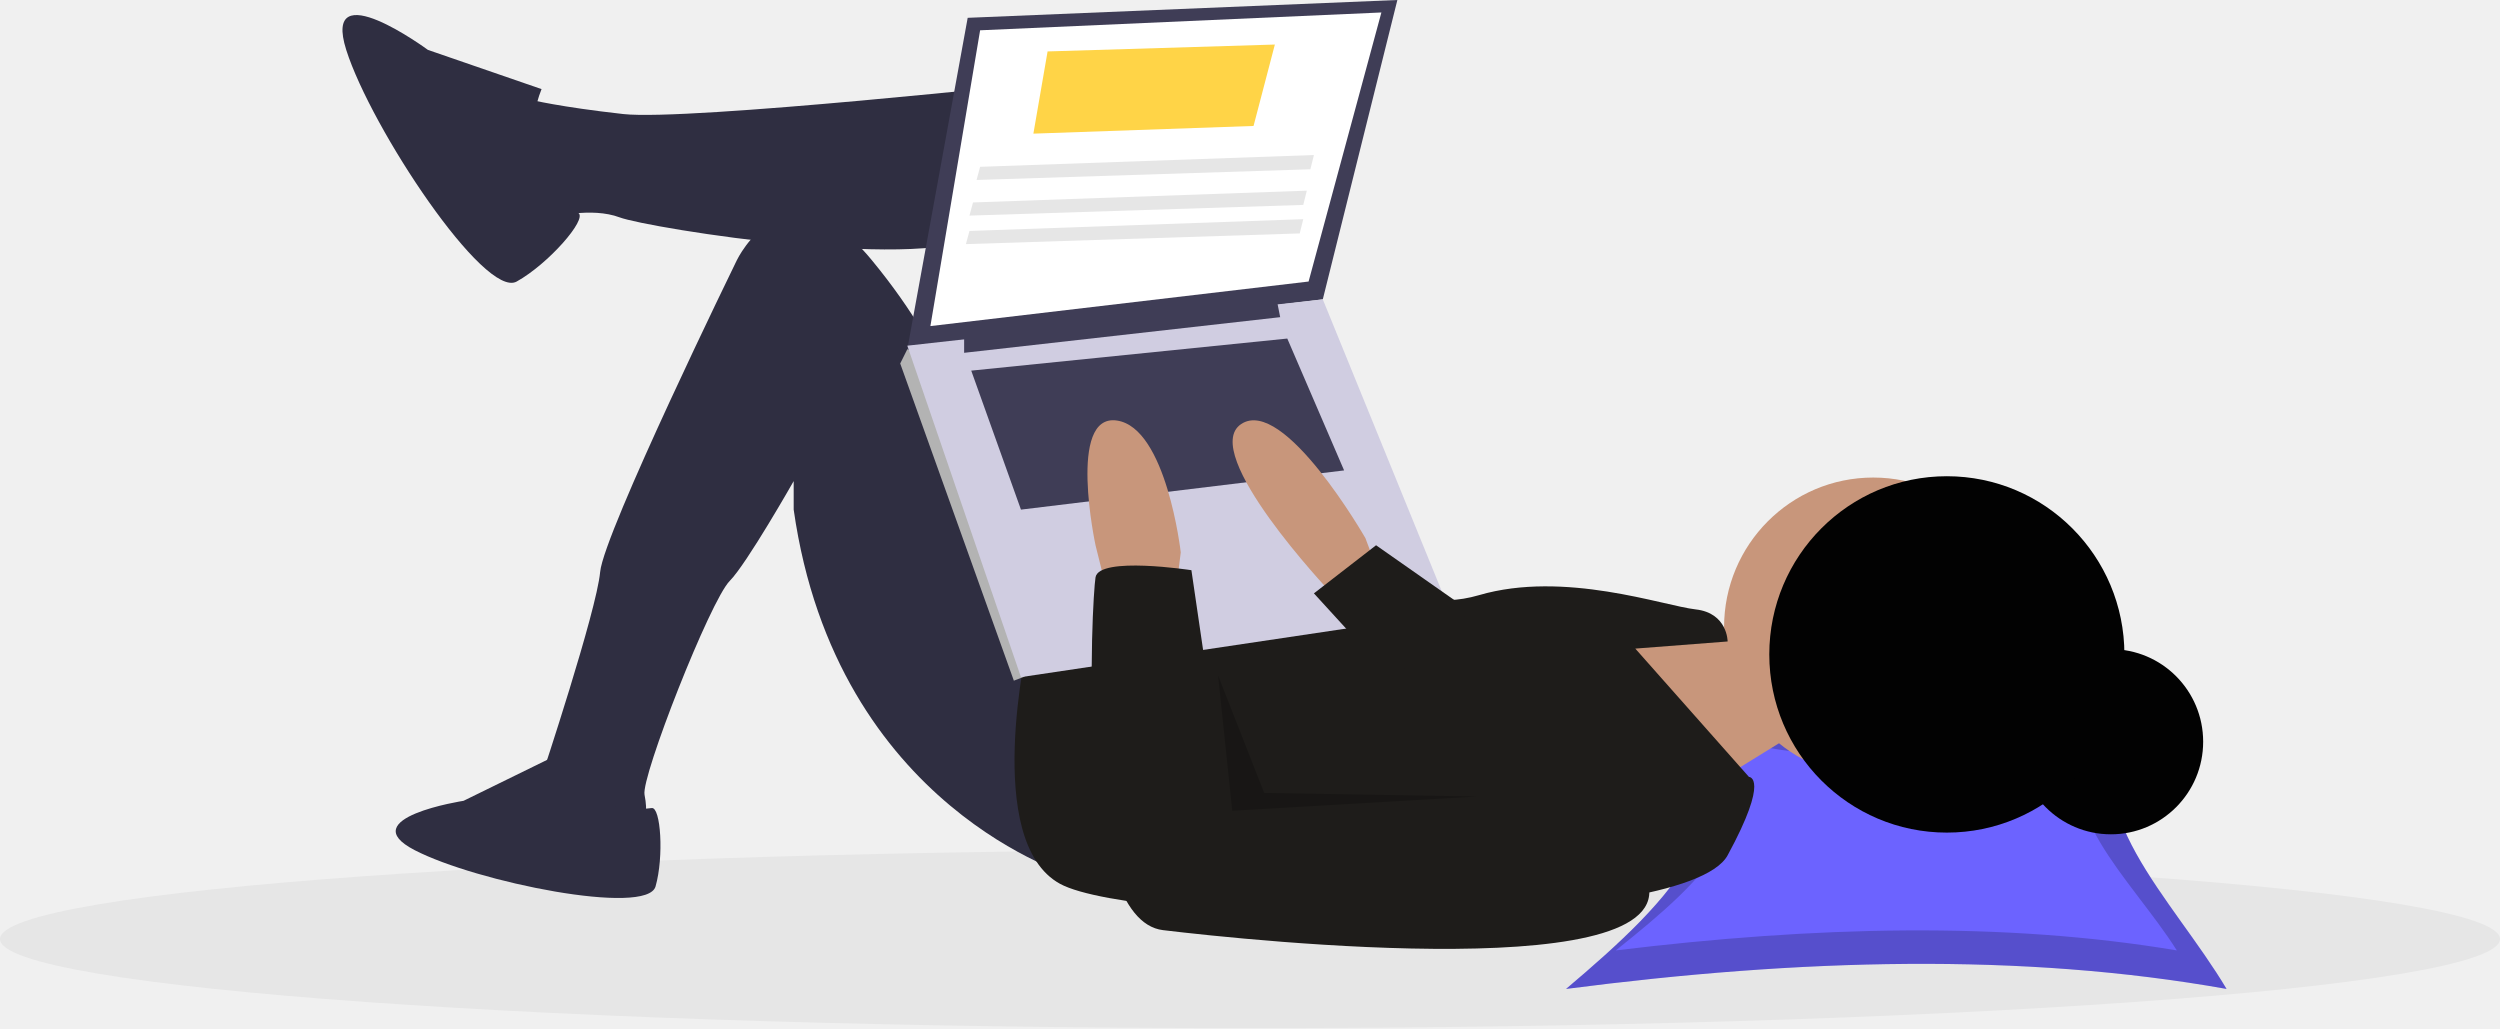
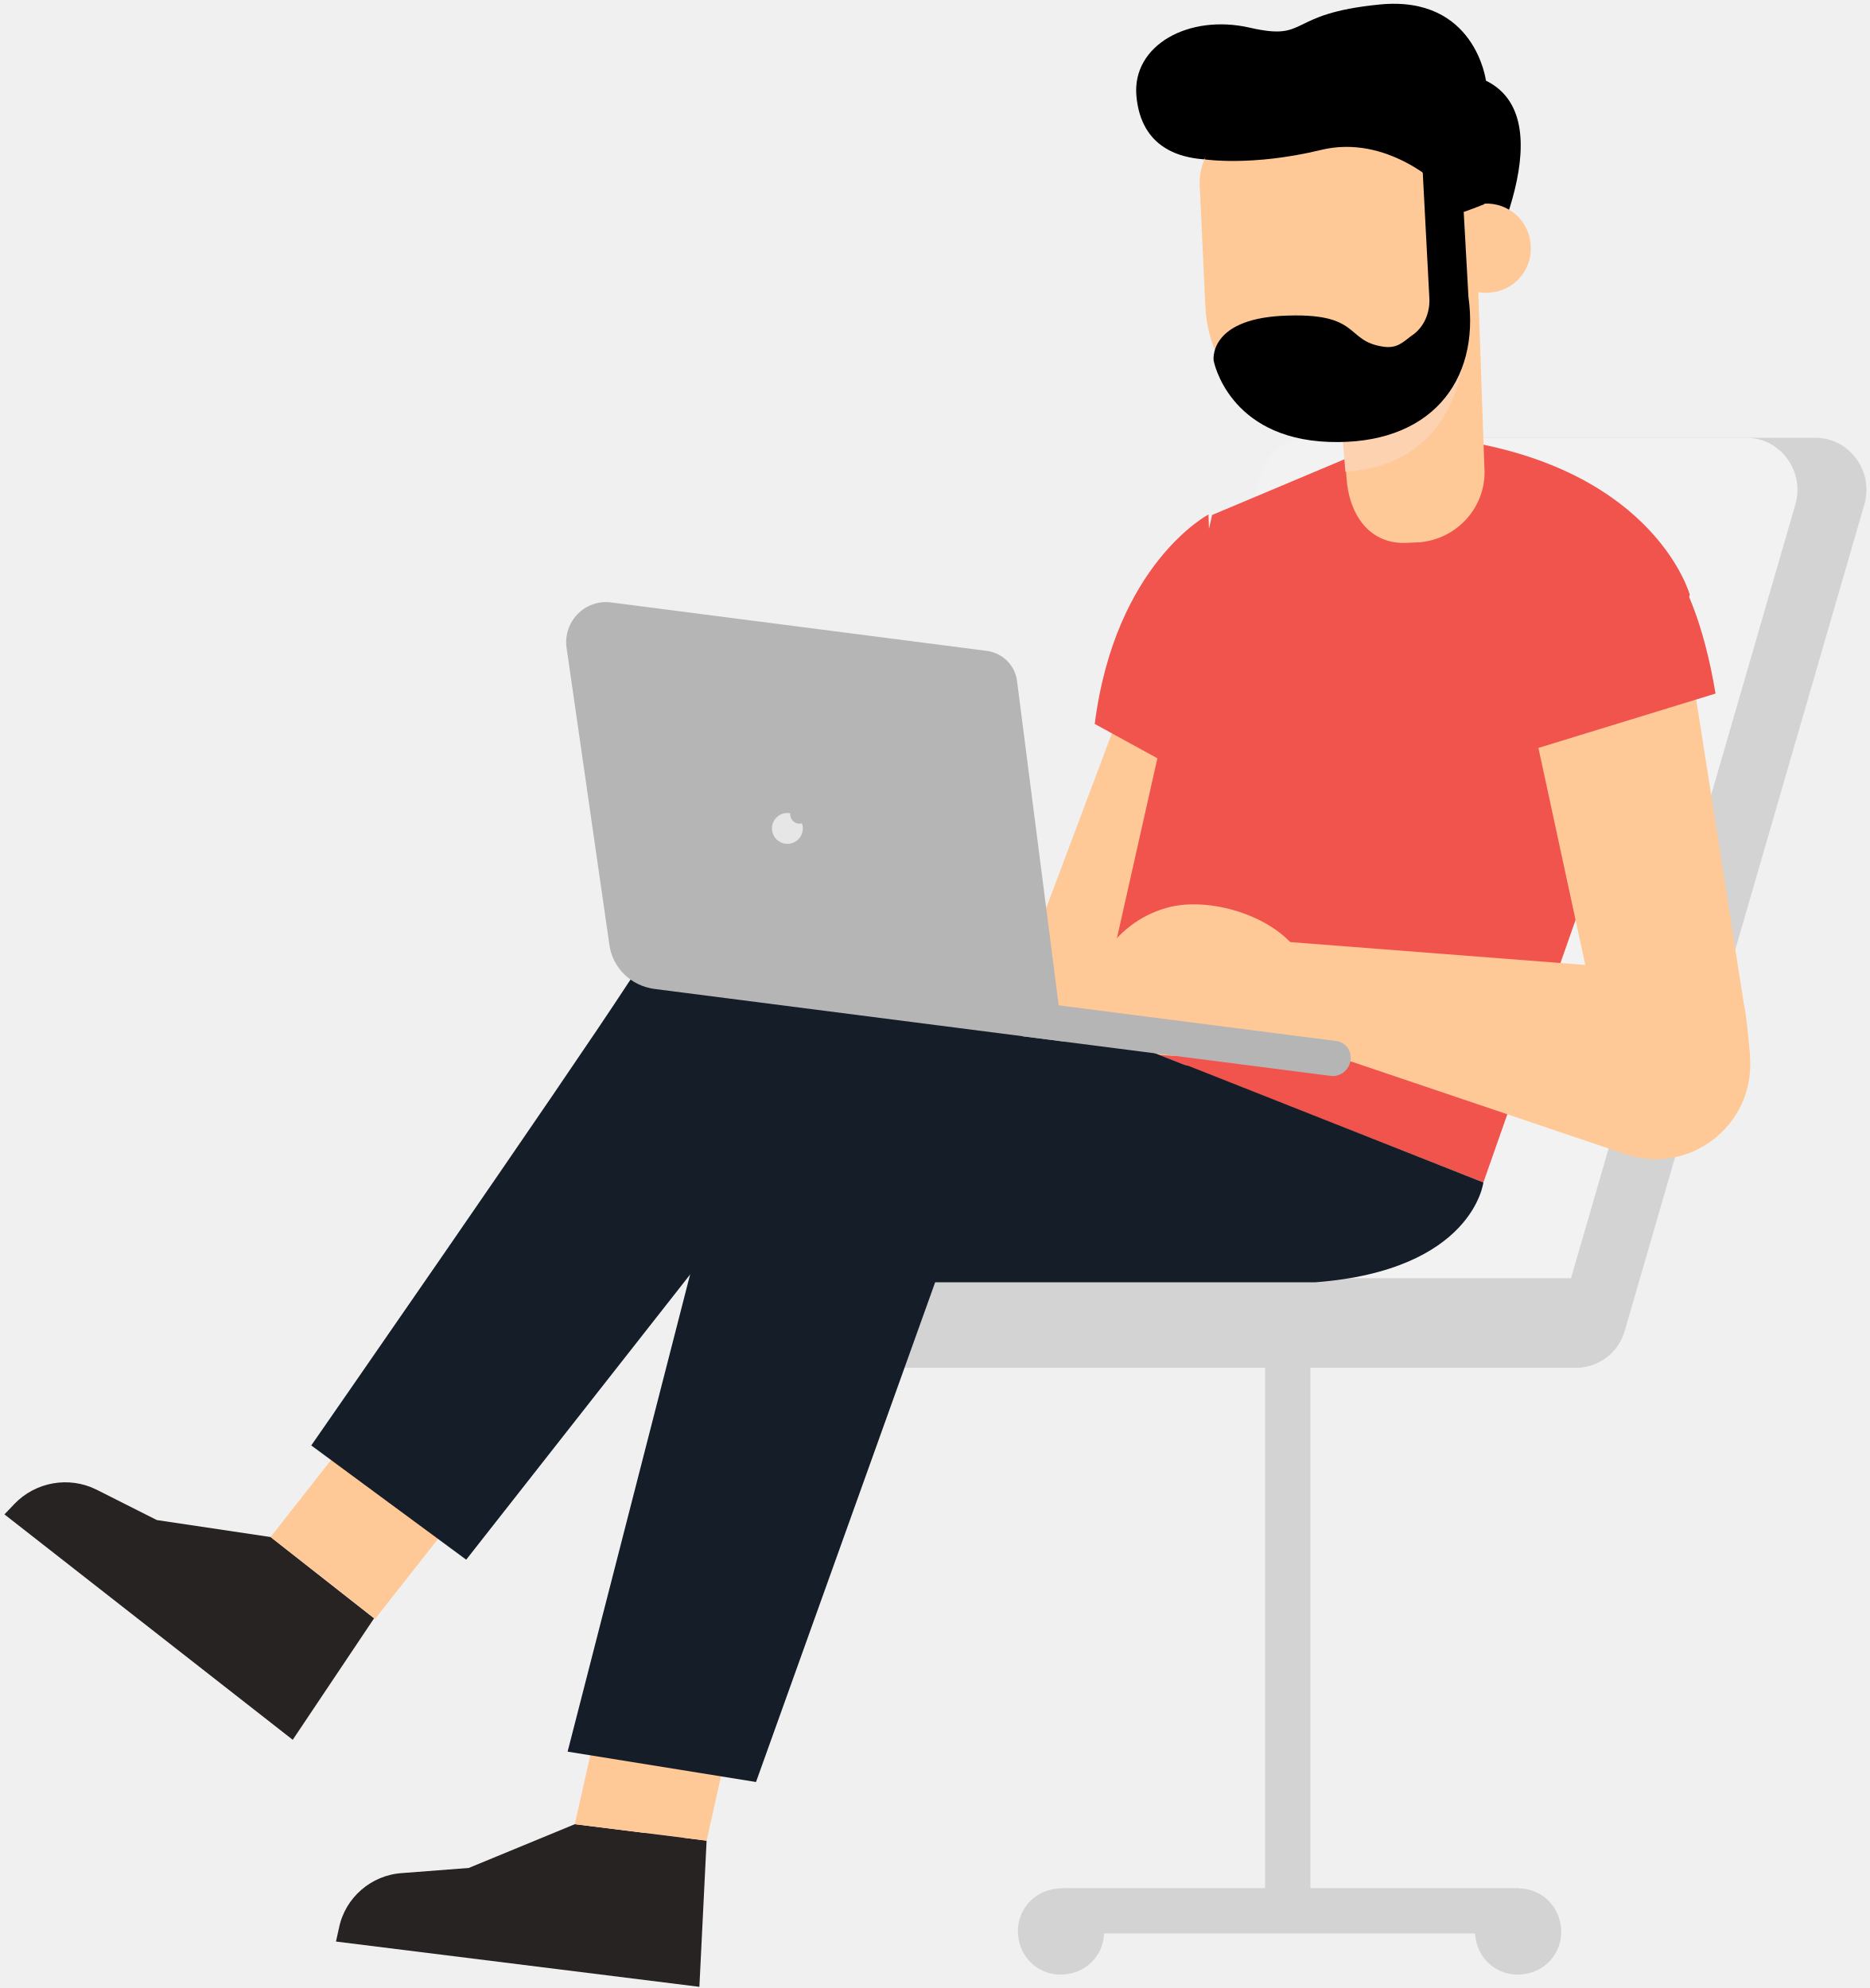
- <svg xmlns="http://www.w3.org/2000/svg" width="1155" height="475" viewBox="0 0 1155 475" fill="none">
-   <path d="M577.5 475C896.444 475 1155 456.572 1155 433.839C1155 411.106 896.444 392.678 577.5 392.678C258.556 392.678 0 411.106 0 433.839C0 456.572 258.556 475 577.5 475Z" fill="#E6E6E6" />
-   <path d="M1028.67 456.889C934.506 440.069 831.532 442.865 723.516 456.889C772.748 415.179 815.238 373.469 766.006 331.759C862.039 351.641 875.49 349.629 982.319 331.759C957.541 373.469 1003.89 415.179 1028.67 456.889Z" fill="#6C63FF" />
-   <path opacity="0.2" d="M1028.67 456.889C934.506 440.069 831.532 442.865 723.516 456.889C772.748 415.179 815.238 373.469 766.006 331.759C862.039 351.641 875.49 349.629 982.319 331.759C957.541 373.469 1003.89 415.179 1028.67 456.889Z" fill="black" />
-   <path d="M1005.7 439.094C925.713 425.669 838.24 427.9 746.484 439.094C788.305 405.801 824.399 372.507 782.578 339.213C864.155 355.083 875.581 353.477 966.328 339.213C945.28 372.507 984.655 405.801 1005.7 439.094Z" fill="#6C63FF" />
-   <path d="M975.236 385.45C998.775 385.45 1017.86 366.3 1017.86 342.678C1017.86 319.056 998.775 299.906 975.236 299.906C951.697 299.906 932.615 319.056 932.615 342.678C932.615 366.3 951.697 385.45 975.236 385.45Z" fill="#020202" />
-   <path d="M781.757 293.067L811.289 298.007L826.055 340.814L783.399 367.158L734.179 293.067H780.117H781.757Z" fill="#C8967B" />
-   <path d="M865.43 358.926C903.486 358.926 934.336 327.966 934.336 289.775C934.336 251.584 903.486 220.624 865.43 220.624C827.374 220.624 796.523 251.584 796.523 289.775C796.523 327.966 827.374 358.926 865.43 358.926Z" fill="#C8967B" />
-   <path d="M484.805 37.868C484.805 37.868 317.461 55.979 287.93 52.687C258.399 49.394 245.274 46.101 245.274 46.101C245.274 46.101 225.586 72.444 235.43 83.969C240.943 90.61 247.614 96.189 255.117 100.433C255.117 100.433 273.164 95.494 286.289 100.433C299.414 105.373 432.305 126.777 455.274 107.019C478.242 87.262 484.805 37.868 484.805 37.868Z" fill="#2F2E41" />
-   <path d="M496.289 405.026C496.289 405.026 386.367 373.743 366.68 235.442V222.27C366.68 222.27 344.931 260.561 337.148 268.371C328.125 277.426 296.133 358.926 297.773 367.158C299.414 375.39 297.773 378.683 297.773 378.683L250.195 373.744V358.926C250.195 358.926 275.625 282.366 277.266 264.255C278.906 246.144 340.43 120.191 340.43 120.191C340.43 120.191 363.398 72.444 402.773 120.191C442.148 167.938 445.43 200.867 445.43 200.867L496.289 299.653L496.289 405.026Z" fill="#2F2E41" />
-   <path d="M250.195 41.161L197.695 23.05C197.695 23.05 148.477 -13.171 159.961 23.05C171.445 59.272 223.945 138.302 238.711 130.069C253.477 121.837 271.235 101.403 267.277 98.449C263.32 95.494 237.07 74.09 250.195 41.161Z" fill="#2F2E41" />
-   <path d="M256.541 349.205L214.161 369.976C214.161 369.976 162.91 377.889 191.492 392.725C220.074 407.562 298.922 423.387 302.864 409.54C306.806 395.693 305.242 372.711 301.096 373.322C296.951 373.933 268.368 376.9 256.541 349.205Z" fill="#2F2E41" />
-   <path d="M474.961 296.361C474.961 296.361 453.633 388.562 489.726 408.319C525.82 428.076 778.476 431.369 798.164 395.147C817.851 358.925 808.008 358.925 808.008 358.925L755.508 299.653L798.164 296.361C798.164 296.361 798.164 283.189 783.398 281.543C768.633 279.896 722.695 263.432 683.32 274.957C643.945 286.482 620.976 251.906 620.976 251.906L474.961 296.361Z" fill="#1E1C1A" />
-   <path d="M447.071 8.232L419.179 161.353L611.133 138.302L645.586 0L447.071 8.232Z" fill="#3F3D56" />
-   <path d="M452.813 13.995L429.844 150.65L604.57 130.07L638.203 5.763L452.813 13.995Z" fill="white" />
-   <path d="M425.742 162.999L419.179 161.353L415.898 167.937L468.399 314.471L473.336 312.577L474.96 302.947L425.742 162.999Z" fill="#B3B3B3" />
-   <path d="M419.179 159.705L471.68 312.825L670.195 283.189L611.133 138.302L419.179 159.705Z" fill="#D0CDE1" />
-   <path d="M445.43 154.767V162.999L591.445 146.534L589.805 138.302L445.43 154.767Z" fill="#3F3D56" />
-   <path d="M448.711 171.231L471.68 235.442L620.976 217.332L594.727 156.413L448.711 171.231Z" fill="#3F3D56" />
-   <path d="M635.742 261.785L630.82 248.614C630.82 248.614 593.086 182.756 573.398 195.927C553.711 209.099 614.414 273.31 614.414 273.31H634.102L635.742 261.785Z" fill="#C8967B" />
-   <path d="M511.055 271.664L506.133 251.906C506.133 251.906 493.008 190.988 515.976 194.281C538.945 197.574 545.508 255.199 545.508 255.199L543.867 268.371L511.055 271.664Z" fill="#C8967B" />
-   <path d="M550.43 263.432C550.43 263.432 507.773 256.846 506.133 266.724C504.492 276.603 496.289 424.783 537.305 429.723C578.32 434.662 781.758 456.066 760.43 405.026C739.102 353.986 706.289 360.572 706.289 360.572L566.836 375.39L550.43 263.432Z" fill="#1E1C1A" />
-   <path d="M679.218 282.366L635.742 251.906L607.031 274.134L643.125 313.648L679.218 282.366Z" fill="#1E1C1A" />
-   <path opacity="0.2" d="M562.735 312.002L569.296 374.567L682.5 367.981L584.062 366.335L562.735 312.002Z" fill="black" />
-   <path d="M899.444 384.662C944.749 384.662 981.475 347.805 981.475 302.34C981.475 256.874 944.749 220.017 899.444 220.017C854.139 220.017 817.413 256.874 817.413 302.34C817.413 347.805 854.139 384.662 899.444 384.662Z" fill="#020202" />
-   <path d="M477.422 61.742L579.141 58.188L588.985 20.581L483.985 23.761L477.422 61.742Z" fill="#FFD447" />
-   <path d="M451.173 83.146L605.391 78.206L607.031 71.62L452.813 77.07L451.173 83.146Z" fill="#E6E6E6" />
-   <path d="M447.891 99.611L602.11 94.671L603.75 88.085L449.531 93.534L447.891 99.611Z" fill="#E6E6E6" />
-   <path d="M446.25 112.781L600.468 107.843L602.11 101.257L447.891 106.704L446.25 112.781Z" fill="#E6E6E6" />
+ <svg xmlns="http://www.w3.org/2000/svg" width="377" height="401" viewBox="0 0 377 401" fill="none">
+   <path d="M329.029 148.205L332.766 153.603C332.766 153.603 334.531 157.236 338.89 162.738C340.032 164.191 341.382 165.437 342.939 166.371C344.807 167.513 347.403 168.966 349.063 169.381C351.14 169.797 351.555 172.496 349.79 173.326C348.025 174.053 342.42 173.015 337.022 168.862C331.624 164.814 334.115 175.091 335.05 178.931C335.88 182.668 337.956 194.502 337.022 195.748C335.673 197.513 333.493 196.267 332.766 192.53C332.039 188.689 328.925 177.478 326.953 178.101C324.981 178.62 329.548 197.824 329.548 197.824C329.548 197.824 331.209 201.769 328.925 202.495C324.877 203.741 321.451 182.98 321.244 181.008C321.036 179.658 318.856 180.177 319.167 181.63C319.479 183.188 324.15 200.627 320.102 201.976C316.884 203.014 317.195 184.952 314.185 181.838C311.174 178.724 315.43 195.54 312.316 196.371C311.174 196.682 310.24 196.786 309.202 186.717C308.164 176.44 309.825 148.309 309.825 148.309L329.34 148.517" fill="#FFC897" />
+   <path d="M131.902 362.148C131.902 362.148 125.363 388.099 130.242 383.428C135.017 378.757 152.663 337.339 152.663 337.339L148.926 333.602L131.902 362.148Z" fill="#0B4870" />
+   <path d="M152.56 337.339L135.432 317.408L116.228 351.975L131.902 362.148L152.56 337.339Z" fill="#0B4870" />
+   <path d="M289.791 275.886H182.663C177.681 275.886 173.632 271.838 173.632 266.855C173.632 261.873 177.681 257.824 182.663 257.824H289.687C294.669 257.824 298.718 261.873 298.718 266.855C298.822 271.838 294.773 275.886 289.791 275.886Z" fill="#D3D3D3" />
+   <path d="M214.042 380.861V389.996H306.221V380.861H214.042Z" fill="#D3D3D3" />
+   <path d="M222.525 388.203C223.355 392.978 220.137 397.442 215.362 398.169C210.587 398.999 206.123 395.781 205.397 391.006C204.566 386.231 207.784 381.767 212.559 381.041C217.334 380.21 221.798 383.428 222.525 388.203Z" fill="#D3D3D3" />
+   <path d="M264.254 269.969H255.12V384.57H264.254V269.969Z" fill="#D3D3D3" />
+   <path d="M314.704 388.203C315.534 392.978 312.316 397.442 307.541 398.169C302.766 398.999 298.303 395.781 297.576 391.006C296.745 386.231 299.963 381.767 304.738 381.041C309.513 380.21 313.977 383.428 314.704 388.203Z" fill="#D3D3D3" />
+   <path d="M317.818 275.885H216.712C209.86 275.885 204.878 269.138 206.85 262.39L255.12 95.886C256.365 91.423 260.414 88.309 264.981 88.309H366.088C372.939 88.309 377.921 95.056 375.949 101.803L327.68 268.307C326.434 272.875 322.385 275.885 317.818 275.885Z" fill="#D3D3D3" />
+   <path d="M303.908 275.885H215.777C208.926 275.885 203.943 269.138 205.916 262.39L254.185 95.886C255.431 91.423 259.479 88.309 264.047 88.309H352.178C359.029 88.309 364.011 95.056 362.039 101.803L313.77 268.307C312.524 272.875 308.475 275.885 303.908 275.885Z" fill="#F2F2F2" />
+   <path d="M317.818 275.886H210.691C205.708 275.886 201.66 271.838 201.66 266.855C201.66 261.873 205.708 257.824 210.691 257.824H317.714C322.697 257.824 326.745 261.873 326.745 266.855C326.849 271.838 322.801 275.886 317.818 275.886Z" fill="#D3D3D3" />
+   <path d="M229.272 134.502L205.5 197.719L211.106 210.072L243.182 204.467L252.317 136.889L229.272 134.502Z" fill="#FFC897" />
+   <path d="M243.701 103.776C243.701 103.776 224.912 113.638 220.76 146.025L245.569 159.624L243.701 103.776Z" fill="#F1534D" />
+   <path d="M274.012 91.424L244.428 103.881L221.071 207.79L299.133 238.516L340.759 119.97C340.759 119.97 334.012 95.265 294.981 88.933L274.012 91.424Z" fill="#F1534D" />
+   <path d="M352.904 213.395C352.904 212.045 352.074 203.845 351.658 202.495L338.787 120.178C336.295 108.863 323.631 103.153 313.562 108.759C306.088 112.911 302.766 121.735 305.673 129.728L320.932 200.419L352.904 213.395Z" fill="#FFC897" />
+   <path d="M335.361 195.852L248.268 189.104L243.908 204.468L327.783 232.807C340.655 237.166 353.838 226.993 352.904 213.395C352.281 204.052 344.807 196.578 335.361 195.852Z" fill="#FFC897" />
+   <path d="M330.067 106.268C330.067 106.268 341.174 111.043 345.949 139.901L306.711 151.942C306.711 151.942 281.071 123.188 308.475 103.984L330.067 106.268Z" fill="#F1534D" />
+   <path d="M220.967 205.402C224.185 213.914 240.275 214.33 248.891 211.112C257.403 207.894 266.227 203.015 263.009 194.399C259.791 185.887 245.569 180.8 236.227 182.876C224.912 185.472 217.75 196.786 220.967 205.402Z" fill="#FFC897" />
+   <path d="M115.916 367.961L94.533 376.784L81.038 377.822C74.809 378.238 69.619 382.805 68.374 388.826L67.751 391.629L141.037 400.763L142.491 371.283L115.916 367.961Z" fill="#282323" />
+   <path d="M142.491 371.282L149.653 339.206L123.183 335.573L115.916 367.961L142.491 371.282Z" fill="#FFC897" />
+   <path d="M299.133 238.516C299.133 238.516 297.057 256.266 265.189 258.654H188.58L152.456 359.449L114.463 353.324L152.456 205.298L239.549 214.952L299.133 238.516Z" fill="#151E28" />
+   <path d="M54.567 310.037L31.626 306.611L19.481 300.487C13.876 297.684 7.128 298.93 2.872 303.393L0.9 305.469L59.031 350.936L75.432 326.438L54.567 310.037Z" fill="#282323" />
+   <path d="M75.64 326.542L95.57 301.214L74.602 284.501L54.567 310.037L75.64 326.542Z" fill="#FFC897" />
+   <path d="M221.071 207.79L162.006 190.143C159.515 189.417 157.127 188.482 154.636 187.652C149.549 185.68 136.678 182.981 126.712 198.24C113.944 217.859 62.768 291.561 62.768 291.561L94.013 314.606L162.214 227.721C167.923 219.832 177.058 215.16 186.816 215.16L239.549 215.057L221.071 207.79Z" fill="#151E28" />
+   <path d="M297.057 59.036C298.095 57.064 316.365 24.469 299.652 16.269C299.652 16.269 297.472 -0.963 278.268 0.905C259.064 2.774 264.254 8.379 252.005 5.577C239.756 2.774 228.234 9.106 229.168 19.383C230.102 29.66 237.888 34.019 252.005 31.528C266.123 29.037 277.334 30.905 277.334 30.905L289.168 34.331L297.057 59.036Z" fill="black" />
+   <path d="M299.341 94.331L297.887 52.912L269.237 63.085L271.521 96.303C272.04 103.984 276.296 110.005 283.977 109.486L286.365 109.382C294.047 108.656 299.86 102.012 299.341 94.331Z" fill="#FFC897" />
+   <path d="M295.396 58.621C295.396 58.621 300.794 93.188 271.313 95.161L269.964 78.759L295.396 58.621Z" fill="#FCD2B1" />
+   <path d="M271.105 87.479H272.144C286.884 86.752 298.199 74.296 297.472 59.555L296.019 29.452C295.811 25.611 292.593 22.704 288.752 22.912L253.666 24.573C246.919 24.884 241.625 30.697 241.936 37.445L243.078 62.047C243.908 76.787 256.365 88.102 271.105 87.479Z" fill="#FFC897" />
+   <path d="M290.725 50.525C290.932 55.507 295.188 59.348 300.171 59.036C305.154 58.829 308.995 54.573 308.683 49.59C308.476 44.608 304.22 40.767 299.237 41.078C294.358 41.286 290.517 45.542 290.725 50.525Z" fill="#FFC897" />
+   <path d="M286.469 26.441L288.233 59.97C288.441 62.98 287.195 66.095 284.6 67.756C283.043 68.897 281.797 70.351 278.995 69.936C271.002 68.794 274.739 62.877 258.441 63.707C243.597 64.538 244.739 72.738 244.739 72.738C244.739 72.738 247.646 88.413 267.991 89.139C288.337 89.866 298.51 76.994 296.123 59.866L294.15 24.469L286.469 26.441Z" fill="black" />
+   <path d="M242.974 32.151C242.974 32.151 252.421 33.604 266.227 30.282C279.929 26.857 290.829 37.964 290.829 37.964C290.829 37.964 293.735 43.05 294.462 42.946C295.188 42.843 299.341 41.182 299.341 41.182L299.133 25.715L289.064 17.826L261.14 16.684L244.635 20.317L242.974 32.151Z" fill="black" />
+   <path d="M268.407 217.027L206.227 209.034L207.161 201.976L269.341 209.969C271.313 210.176 272.663 211.941 272.351 213.913C272.04 215.886 270.275 217.235 268.407 217.027Z" fill="#B5B5B5" />
+   <path d="M214.428 210.073L132.006 199.484C127.231 198.862 123.494 195.228 122.871 190.453L114.256 130.661C113.529 125.367 117.993 120.8 123.287 121.527L198.961 131.284C202.179 131.699 204.67 134.191 205.085 137.305L214.428 210.073Z" fill="#B5B5B5" />
+   <path opacity="0.66" d="M161.237 166.142C160.193 166.142 159.347 165.296 159.347 164.253C159.347 164.18 159.352 164.109 159.36 164.038C159.174 164.004 158.984 163.983 158.788 163.983C157.068 163.983 155.674 165.378 155.674 167.098C155.674 168.817 157.068 170.212 158.788 170.212C160.508 170.212 161.902 168.817 161.902 167.098C161.902 166.739 161.839 166.396 161.727 166.076C161.571 166.118 161.407 166.142 161.237 166.142Z" fill="white" />
</svg>
